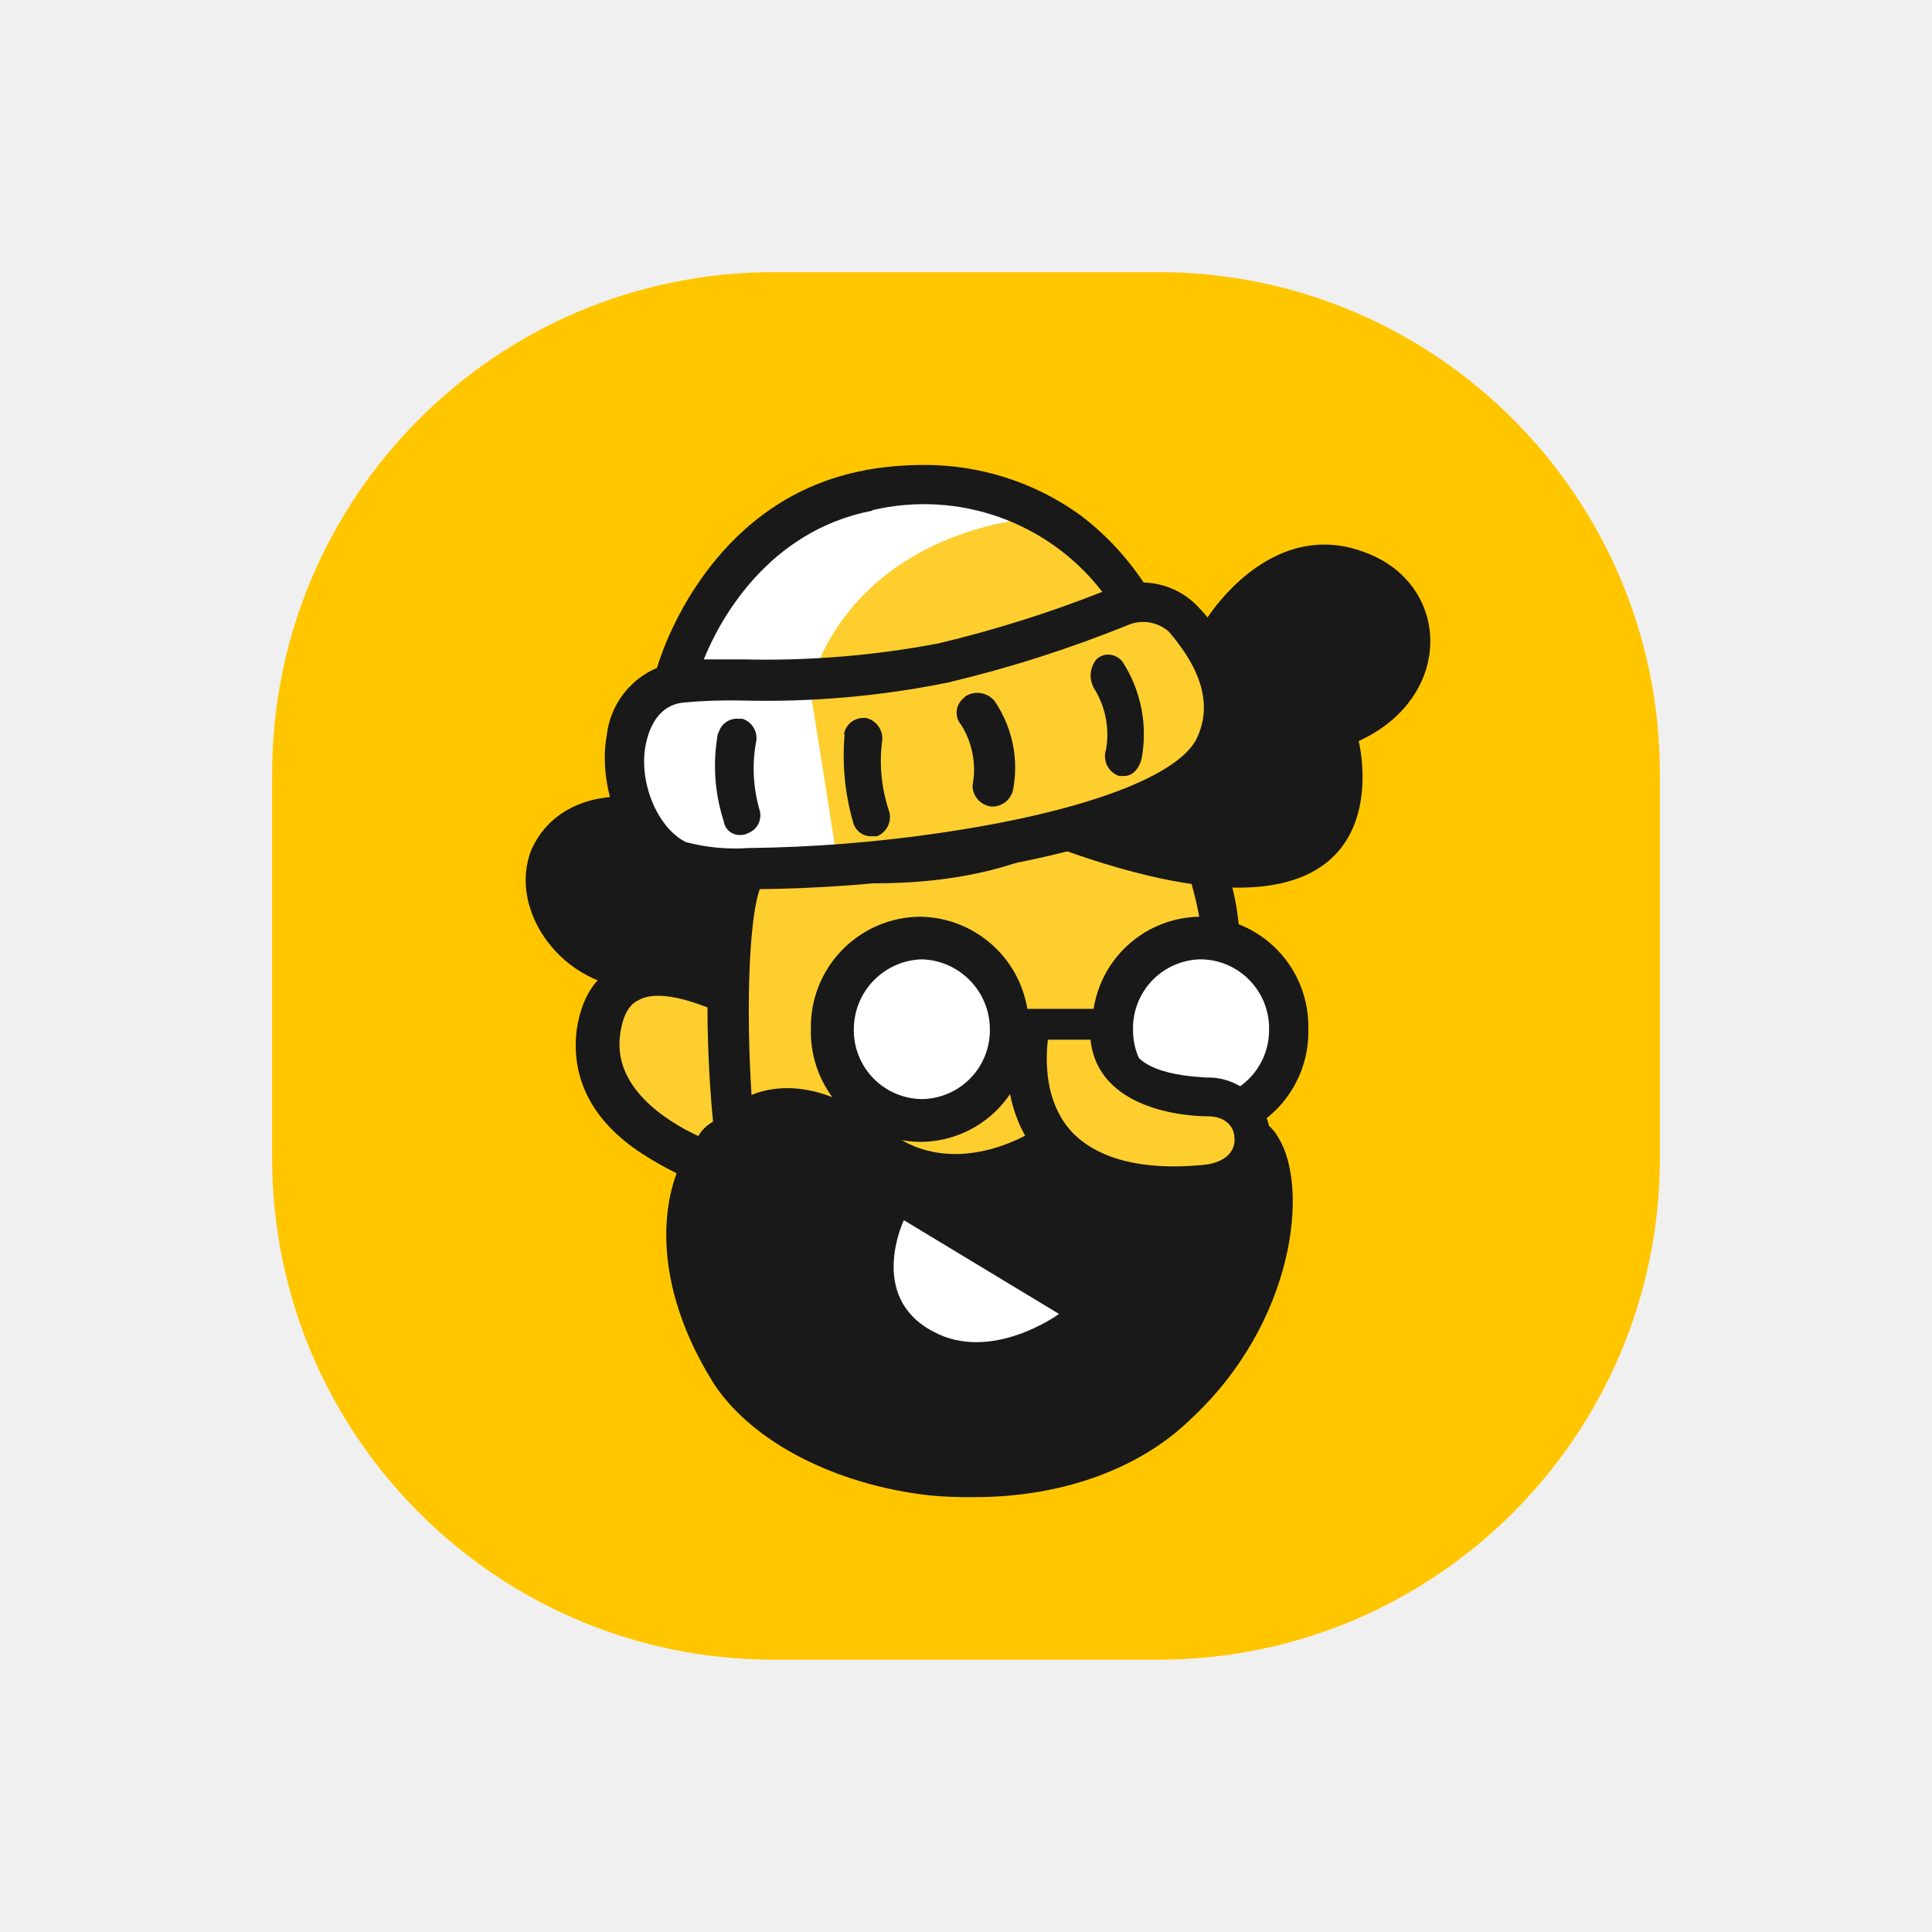
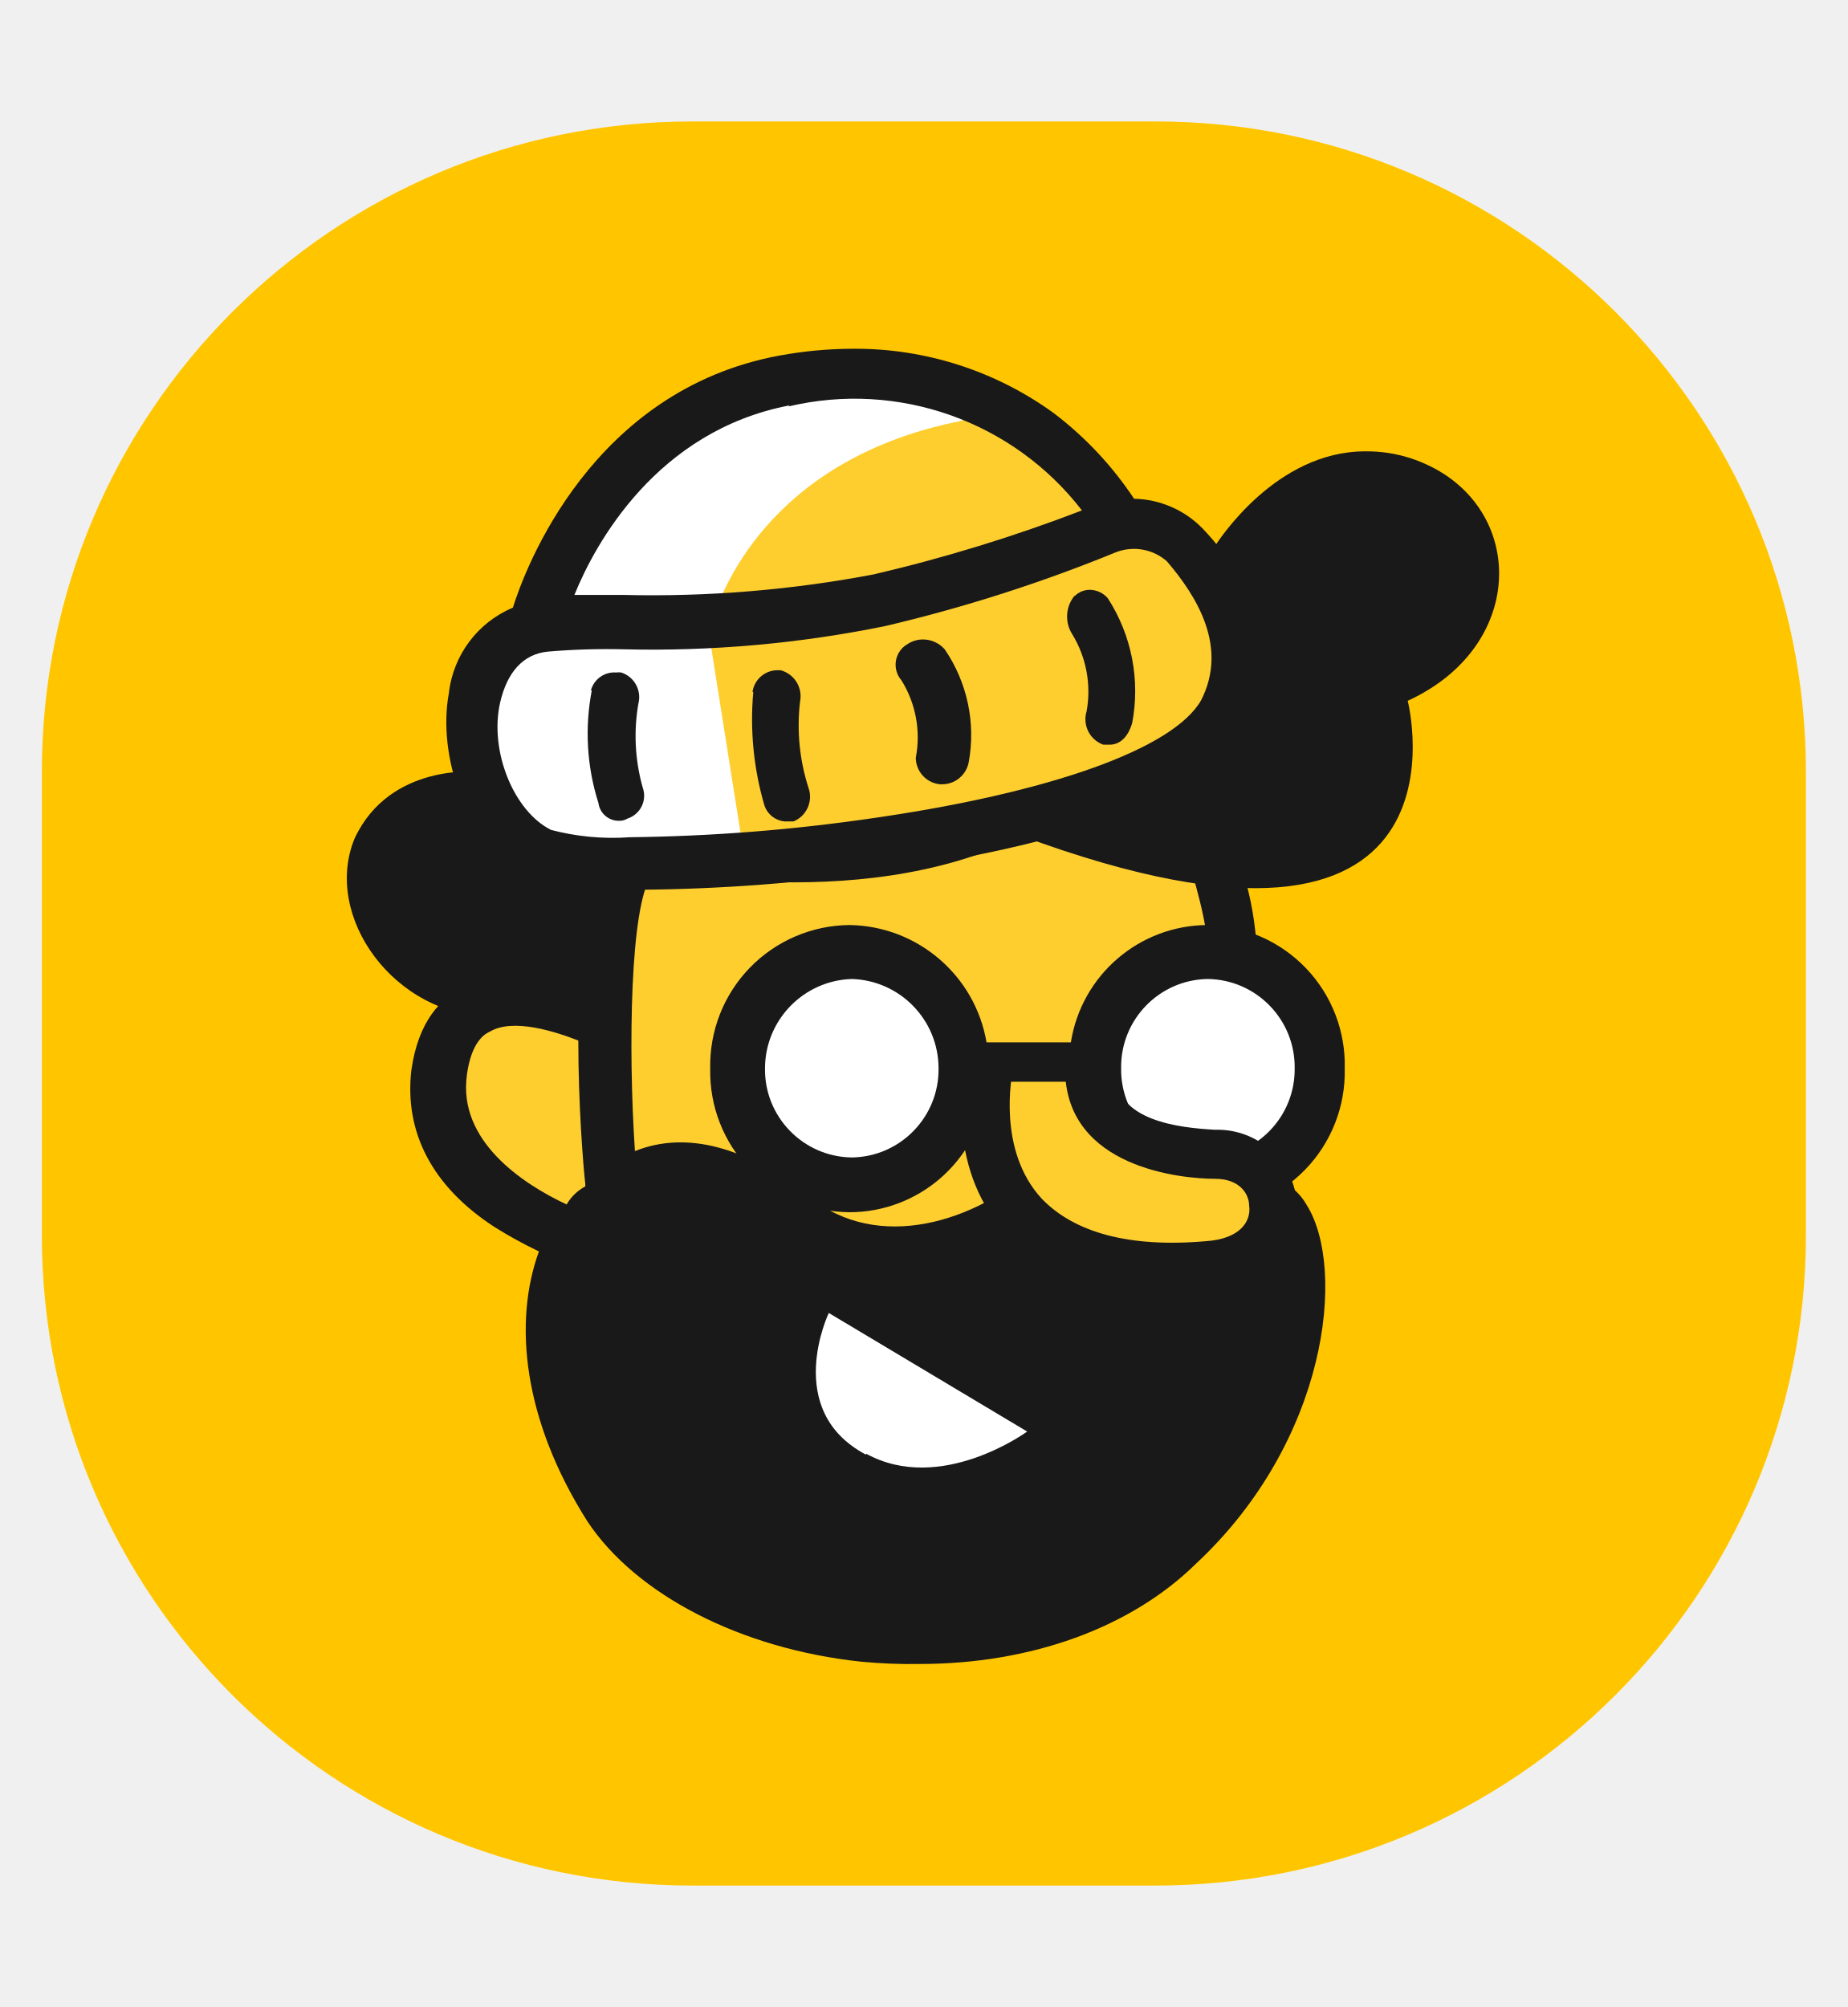
- <svg xmlns="http://www.w3.org/2000/svg" viewBox="0 0 120.13 120.13">
+ <svg xmlns="http://www.w3.org/2000/svg" viewBox="0 0 90.07 97.83">
  <defs>
-     <style>.cls-1{fill:#fff;}.cls-1,.cls-3,.cls-5,.cls-7{fill-rule:evenodd;}.cls-2{mask:url(#mask);}.cls-3{fill:#ffc600;}.cls-4{mask:url(#mask-2-2);}.cls-5{fill:#fece2f;}.cls-6{mask:url(#mask-3);}.cls-7{fill:#191919;}.cls-8{mask:url(#mask-4-2);}.cls-9{mask:url(#mask-5);}.cls-10{mask:url(#mask-6-2);}.cls-11{mask:url(#mask-7);}.cls-12{mask:url(#mask-8-2);}.cls-13{mask:url(#mask-9);}.cls-14{mask:url(#mask-10-2);}.cls-15{mask:url(#mask-11);}.cls-16{mask:url(#mask-12-2);}.cls-17{mask:url(#mask-13);}.cls-18{mask:url(#mask-14-2);}.cls-19{mask:url(#mask-15);}.cls-20{mask:url(#mask-16-2);}.cls-21{mask:url(#mask-17);}.cls-22{mask:url(#mask-18-2);}.cls-23{mask:url(#mask-19);}.cls-24{mask:url(#mask-20-2);}</style>
-     <mask id="mask" x="0" y="0" width="120.13" height="120.13" maskUnits="userSpaceOnUse">
-       <g id="mask-2">
-         <path id="path-1" class="cls-1" d="M48.12,16.92a31.2,31.2,0,0,0-31.2,31.2h0V72a31.2,31.2,0,0,0,31.2,31.2H72A31.2,31.2,0,0,0,103.21,72h0V48.12A31.2,31.2,0,0,0,72,16.92H48.12Z" />
+     <style>.cls-1{fill:#fff;}.cls-1,.cls-4,.cls-6{fill-rule:evenodd;}.cls-2{fill:#ffc600;}.cls-3{mask:url(#mask);}.cls-4{fill:#fece2f;}.cls-5{mask:url(#mask-2);}.cls-6{fill:#191919;}.cls-7{mask:url(#mask-3);}.cls-8{mask:url(#mask-4-2);}.cls-9{mask:url(#mask-5);}.cls-10{mask:url(#mask-6-2);}.cls-11{mask:url(#mask-7);}.cls-12{mask:url(#mask-8-2);}.cls-13{mask:url(#mask-9);}.cls-14{mask:url(#mask-10-2);}.cls-15{mask:url(#mask-11);}.cls-16{mask:url(#mask-12-2);}.cls-17{mask:url(#mask-13);}.cls-18{mask:url(#mask-14-2);}.cls-19{mask:url(#mask-15);}.cls-20{mask:url(#mask-16-2);}.cls-21{mask:url(#mask-17);}.cls-22{mask:url(#mask-18-2);}.cls-23{mask:url(#mask-19);}</style>
+     <mask id="mask" x="4.92" y="22.47" width="74.06" height="57.4" maskUnits="userSpaceOnUse">
+       <g id="mask-4">
+         <path id="path-3" class="cls-1" d="M30.27,41.52a98.6,98.6,0,0,1-7.33,6.79h0c-2.81,2,.79,8.88.79,8.88h0l4.4,3.29,2.25-3.07,9.8,3.84L59.9,63.33,62,57.63l-.9-12.71-1.58-5.38L52.8,39Z" />
      </g>
    </mask>
-     <mask id="mask-2-2" x="20.72" y="34.38" width="74.06" height="57.4" maskUnits="userSpaceOnUse">
-       <g id="mask-4">
-         <path id="path-3" class="cls-1" d="M46.07,53.43a98,98,0,0,1-7.33,6.8h0c-2.81,2,.79,8.88.79,8.88h0l4.39,3.29,2.26-3.07L56,73.17,75.7,75.25l2.14-5.7-.9-12.72-1.58-5.37-6.76-.55Z" />
+     <mask id="mask-2" x="3" y="24.07" width="78.59" height="73.76" maskUnits="userSpaceOnUse">
+       <g id="mask-6">
+         <path id="path-5" class="cls-1" d="M29.55,41.32c-.91,1.22-1.36,4-1.47,6.86h0c-1.47-.44-3.73-1-5.54,0h0c-1,.44-2.15,1.55-2.49,4h0c-.34,3,1,5.65,4.07,7.64h0A21.18,21.18,0,0,0,26.27,61h0c-1.25,3.44-.79,8.19,2.37,13.17h0C31,77.72,36.1,80.38,42,81h0a25.3,25.3,0,0,0,2.83.11h0c5.43,0,10.29-1.77,13.45-4.87h0c6.45-6,7.35-14.38,5.43-17.48h0a2.85,2.85,0,0,0-3.39-1.33h0c-5.77,2-8-.33-8-.44h0a1.38,1.38,0,0,0-.9-.44h0a1.32,1.32,0,0,0-.91.33h0c-2.94,2.66-7.69,4.21-11.08,1.44h0c-3.05-2.44-6-3.21-8.48-2.21h0c-.34-5.09-.22-11.95.79-13.39h0A1.25,1.25,0,0,0,31.36,41h0a1.13,1.13,0,0,0-.69-.24h0a1.49,1.49,0,0,0-1.12.57ZM22.76,52.38c.23-1.66.91-2,1.13-2.1h0c1.13-.66,3.17,0,4.3.44h0c0,3.1.23,6,.34,7h0v.11a2.34,2.34,0,0,0-.91.88h0c-2.14-1-5.31-3.1-4.86-6.31Z" />
      </g>
    </mask>
-     <mask id="mask-3" x="18.8" y="35.99" width="78.59" height="73.76" maskUnits="userSpaceOnUse">
-       <g id="mask-6">
-         <path id="path-5" class="cls-1" d="M45.35,53.24c-.91,1.21-1.36,4-1.47,6.86h0c-1.47-.45-3.73-1-5.54,0h0c-1,.44-2.15,1.55-2.49,4h0c-.34,3,1,5.64,4.07,7.63h0a19.53,19.53,0,0,0,2.15,1.22h0c-1.25,3.43-.79,8.19,2.37,13.17h0c2.38,3.54,7.46,6.19,13.34,6.86h0a25.3,25.3,0,0,0,2.83.11h0c5.43,0,10.29-1.77,13.45-4.87h0c6.45-6,7.35-14.38,5.43-17.48h0a2.85,2.85,0,0,0-3.39-1.33h0c-5.77,2-8-.33-8-.44h0a1.42,1.42,0,0,0-.9-.45h0a1.33,1.33,0,0,0-.91.34h0c-2.94,2.65-7.69,4.2-11.08,1.44h0c-3-2.44-6-3.21-8.48-2.22h0c-.34-5.09-.22-12,.79-13.38h0a1.25,1.25,0,0,0-.34-1.78h0a1.08,1.08,0,0,0-.68-.23h0a1.47,1.47,0,0,0-1.12.57ZM38.56,64.3c.23-1.66.91-2,1.13-2.1h0c1.13-.67,3.17,0,4.3.44h0c0,3.1.23,6,.34,7h0v.11a2.36,2.36,0,0,0-.91.89h0c-2.14-1-5.31-3.1-4.86-6.31Z" />
+     <mask id="mask-3" x="43" y="24.34" width="33.41" height="42.46" maskUnits="userSpaceOnUse">
+       <g id="mask-8">
+         <path id="path-7" class="cls-1" d="M58.79,41a1.3,1.3,0,0,0-.61,1.65h0c-.1.11,1.21,3.4.61,6.25h0a1.16,1.16,0,0,0,.9,1.42H60a1.1,1.1,0,0,0,1.11-1h0a15.33,15.33,0,0,0-.81-7.67h0a1,1,0,0,0-1-.74h0a1.44,1.44,0,0,0-.46.08Z" />
      </g>
    </mask>
-     <mask id="mask-4-2" x="58.79" y="36.26" width="33.41" height="42.46" maskUnits="userSpaceOnUse">
-       <g id="mask-8">
-         <path id="path-7" class="cls-1" d="M74.59,52.87A1.29,1.29,0,0,0,74,54.51h0c-.1.11,1.21,3.4.61,6.25h0a1.16,1.16,0,0,0,.9,1.43h.3a1.11,1.11,0,0,0,1.11-1h0a15.43,15.43,0,0,0-.81-7.67h0a1,1,0,0,0-1-.74h0a1.21,1.21,0,0,0-.46.08Z" />
+     <mask id="mask-4-2" x="19.53" y="29.33" width="43.07" height="44.49" maskUnits="userSpaceOnUse">
+       <g id="mask-10">
+         <path id="path-9" class="cls-1" d="M35.69,51.57a5.45,5.45,0,0,0,5.37,5.54h0a5.46,5.46,0,0,0,5.38-5.54h0A5.46,5.46,0,0,0,41.06,46h0a5.45,5.45,0,0,0-5.37,5.54Z" />
      </g>
    </mask>
-     <mask id="mask-5" x="35.33" y="41.24" width="43.07" height="44.49" maskUnits="userSpaceOnUse">
-       <g id="mask-10">
-         <path id="path-9" class="cls-1" d="M51.49,63.49A5.45,5.45,0,0,0,56.86,69h0a5.46,5.46,0,0,0,5.38-5.54h0A5.46,5.46,0,0,0,56.86,58h0a5.45,5.45,0,0,0-5.37,5.54Z" />
+     <mask id="mask-5" x="36.26" y="29.33" width="44.52" height="44.49" maskUnits="userSpaceOnUse">
+       <g id="mask-12">
+         <path id="path-11" class="cls-1" d="M53,51.57a5.54,5.54,0,0,0,5.55,5.54h0a5.54,5.54,0,0,0,5.55-5.54h0A5.54,5.54,0,0,0,58.52,46h0A5.54,5.54,0,0,0,53,51.57Z" />
      </g>
    </mask>
-     <mask id="mask-6-2" x="52.06" y="41.24" width="44.52" height="44.49" maskUnits="userSpaceOnUse">
-       <g id="mask-12">
-         <path id="path-11" class="cls-1" d="M68.77,63.49A5.54,5.54,0,0,0,74.32,69h0a5.54,5.54,0,0,0,5.55-5.54h0A5.54,5.54,0,0,0,74.32,58h0a5.54,5.54,0,0,0-5.55,5.54Z" />
+     <mask id="mask-6-2" x="17.89" y="27.84" width="64.4" height="48.45" maskUnits="userSpaceOnUse">
+       <g id="mask-14">
+         <path id="path-13" class="cls-1" d="M52.2,50.81H48.09a6.88,6.88,0,0,0-6.68-5.72h0a6.85,6.85,0,0,0-6.79,7h0a6.85,6.85,0,0,0,6.79,7h0a6.77,6.77,0,0,0,6.68-5.72h4a6.88,6.88,0,0,0,6.68,5.72h0a6.84,6.84,0,0,0,6.78-7h0a6.82,6.82,0,0,0-6.67-7h0a6.77,6.77,0,0,0-6.68,5.72Zm2.45,1.26a4.29,4.29,0,0,1,4.23-4.35h0a4.3,4.3,0,0,1,4.23,4.35h0a4.3,4.3,0,0,1-4.23,4.35h0a4.29,4.29,0,0,1-4.23-4.35Zm-17.36,0a4.37,4.37,0,0,1,4.23-4.35h0a4.36,4.36,0,0,1,4.23,4.35h0a4.29,4.29,0,0,1-4.23,4.35h0a4.29,4.29,0,0,1-4.23-4.35Z" />
      </g>
    </mask>
-     <mask id="mask-7" x="33.69" y="39.76" width="64.4" height="48.45" maskUnits="userSpaceOnUse">
-       <g id="mask-14">
-         <path id="path-13" class="cls-1" d="M68,62.73H63.88A6.85,6.85,0,0,0,57.21,57h0a6.85,6.85,0,0,0-6.79,7h0a6.84,6.84,0,0,0,6.79,7h0a6.75,6.75,0,0,0,6.67-5.71h4A6.87,6.87,0,0,0,74.57,71h0a6.83,6.83,0,0,0,6.78-7h0a6.82,6.82,0,0,0-6.67-7h0A6.77,6.77,0,0,0,68,62.73ZM70.45,64a4.28,4.28,0,0,1,4.23-4.35h0A4.29,4.29,0,0,1,78.91,64h0a4.29,4.29,0,0,1-4.23,4.34h0A4.28,4.28,0,0,1,70.45,64ZM53.09,64a4.36,4.36,0,0,1,4.23-4.35h0A4.36,4.36,0,0,1,61.55,64h0a4.28,4.28,0,0,1-4.23,4.34h0A4.28,4.28,0,0,1,53.09,64Z" />
+     <mask id="mask-7" x="22.66" y="47.68" width="44.53" height="40.16" maskUnits="userSpaceOnUse">
+       <g id="mask-16">
+         <path id="path-15" class="cls-1" d="M42.22,70.86c3.64,2,7.85-1.08,7.85-1.08h0L40.4,64s-2.28,4.75,1.82,6.91Z" />
      </g>
    </mask>
-     <mask id="mask-8-2" x="38.45" y="59.59" width="44.53" height="40.16" maskUnits="userSpaceOnUse">
-       <g id="mask-16">
-         <path id="path-15" class="cls-1" d="M58,82.78c3.64,2,7.85-1.08,7.85-1.08h0L56.2,75.87S53.92,80.62,58,82.78Z" />
+     <mask id="mask-8-2" x="30.6" y="36.2" width="49.18" height="42.35" maskUnits="userSpaceOnUse">
+       <g id="mask-18">
+         <path id="path-17" class="cls-1" d="M48,52.73S45.51,63,59.16,61.94h0c4.59-.44,4.24-5.37.46-5.59h0c-5.28-.11-6.42-2-6.42-3.62H48Z" />
      </g>
    </mask>
-     <mask id="mask-9" x="46.4" y="48.12" width="49.18" height="42.35" maskUnits="userSpaceOnUse">
-       <g id="mask-18">
-         <path id="path-17" class="cls-1" d="M63.83,64.65S61.31,75,75,73.86h0c4.59-.44,4.24-5.38.46-5.6h0c-5.28-.11-6.42-2-6.42-3.61H63.83Z" />
+     <mask id="mask-9" x="30.14" y="34.46" width="49.74" height="44.92" maskUnits="userSpaceOnUse">
+       <g id="mask-20">
+         <path id="path-19" class="cls-1" d="M47,51.83c0,.21-1,5,2,8.25h0C50.72,62,53.48,63,57,63H58.8c3.1-.32,4.43-2.39,4.43-4.23h0a3.89,3.89,0,0,0-4-3.7h0c-1.77-.1-4.87-.43-4.87-2.82h0a1.21,1.21,0,0,0-1.22-1.19h0a1.22,1.22,0,0,0-1.22,1.19h0c.11,4.67,5.65,5.21,7.31,5.21h0c1.22,0,1.66.76,1.66,1.31h0c.11.76-.44,1.62-2.1,1.73h0c-3.77.33-6.42-.43-8-2.06h0c-2.22-2.39-1.44-6.08-1.44-6.19h0a1.24,1.24,0,0,0-1-1.41h0l-.21,0h0a1.24,1.24,0,0,0-1.23,1Z" />
      </g>
    </mask>
-     <mask id="mask-10-2" x="45.94" y="46.38" width="49.74" height="44.92" maskUnits="userSpaceOnUse">
-       <g id="mask-20">
-         <path id="path-19" class="cls-1" d="M62.75,63.74c0,.22-1,5,2,8.26h0c1.77,2,4.54,2.93,8.09,2.93H74.6C77.7,74.6,79,72.54,79,70.69h0A3.88,3.88,0,0,0,75,67h0c-1.77-.11-4.87-.43-4.87-2.82h0A1.22,1.22,0,0,0,69,63h0a1.23,1.23,0,0,0-1.22,1.2h0c.11,4.67,5.65,5.21,7.31,5.21h0c1.22,0,1.66.76,1.66,1.3h0c.11.76-.44,1.63-2.1,1.74h0c-3.77.33-6.42-.43-8-2.06h0c-2.21-2.39-1.43-6.08-1.43-6.19h0a1.23,1.23,0,0,0-1-1.41h0a.75.75,0,0,0-.21,0h0a1.24,1.24,0,0,0-1.23,1Z" />
+     <mask id="mask-10-2" x="0" y="5.12" width="90.07" height="61.28" maskUnits="userSpaceOnUse">
+       <g id="mask-22">
+         <path id="path-21" class="cls-1" d="M59.22,26.57s-9.35-4.8-15.77-.11h0c-5.07-1-22.41-3.57-18.81,11.27h0a5.16,5.16,0,0,0-1.35-.11h0s-4.28-.44-6,3.24h0c-1.58,3.79,1.92,8.71,6.76,8.71h5.86l.9-7.37s10.92,2.57,19-1.45h0c22.64,8.37,18.81-6.59,18.81-6.59h0c6.09-2.79,5.75-10,.12-11.83h0A6.9,6.9,0,0,0,66.55,22h0c-4.36,0-7.13,4.33-7.33,4.62Z" />
      </g>
    </mask>
-     <mask id="mask-11" x="15.8" y="17.03" width="90.07" height="61.28" maskUnits="userSpaceOnUse">
-       <g id="mask-22">
-         <path id="path-21" class="cls-1" d="M75,38.49s-9.35-4.8-15.77-.11h0c-5.07-1-22.41-3.58-18.81,11.27h0a5.16,5.16,0,0,0-1.35-.11h0s-4.28-.45-6,3.23h0c-1.58,3.8,1.92,8.71,6.76,8.71h5.86l.9-7.36s10.92,2.56,19-1.46h0C88.31,61,84.48,46.08,84.48,46.08h0c6.09-2.79,5.75-10,.12-11.83h0a6.92,6.92,0,0,0-2.25-.39h0c-4.36,0-7.14,4.34-7.33,4.63Z" />
+     <mask id="mask-11" x="6.37" y="8.65" width="70.9" height="50.83" maskUnits="userSpaceOnUse">
+       <g id="mask-24">
+         <path id="path-23" class="cls-1" d="M55.52,26c-3.8,0-8.65,2.62-12.62,3.51h0c-5.13,1.26-16.38,2.06-17.38,2.06h0c-6.35,4.82,1.9,10,1.9,10h0l7.24.69,15.92-2.53s6.24-1.26,8.91-5.39h0c2.79-4-1-7.57-1-7.57h0a5.59,5.59,0,0,0-3-.75Z" />
      </g>
    </mask>
-     <mask id="mask-12-2" x="22.17" y="20.57" width="70.9" height="50.83" maskUnits="userSpaceOnUse">
-       <g id="mask-24">
-         <path id="path-23" class="cls-1" d="M71.32,37.86c-3.8,0-8.65,2.62-12.62,3.51h0c-5.13,1.26-16.38,2.07-17.38,2.07h0c-6.35,4.81,1.89,10,1.89,10h0l7.24.68,15.93-2.52s6.24-1.26,8.91-5.39h0c2.79-4-1-7.57-1-7.57h0a5.51,5.51,0,0,0-3-.76Z" />
+     <mask id="mask-12-2" x="10.48" y="1.97" width="59.72" height="44.75" maskUnits="userSpaceOnUse">
+       <g id="mask-26">
+         <path id="path-25" class="cls-1" d="M38.8,19.08c-10.28,2.33-11.71,10.3-11.71,10.3h0a33.64,33.64,0,0,0,14.13-.22h0a60,60,0,0,0,12.37-4.1h0a13.48,13.48,0,0,0-11.3-6.39h0a15.31,15.31,0,0,0-3.49.41Z" />
      </g>
    </mask>
-     <mask id="mask-13" x="26.28" y="13.88" width="59.72" height="44.75" maskUnits="userSpaceOnUse">
-       <g id="mask-26">
-         <path id="path-25" class="cls-1" d="M54.59,31c-10.27,2.32-11.7,10.3-11.7,10.3h0A33.64,33.64,0,0,0,57,41.08h0A60,60,0,0,0,69.39,37h0a13.48,13.48,0,0,0-11.3-6.39h0a15.45,15.45,0,0,0-3.5.41Z" />
+     <mask id="mask-13" x="17.56" y="3.13" width="54.1" height="44.56" maskUnits="userSpaceOnUse">
+       <g id="mask-28">
+         <path id="path-27" class="cls-1" d="M46.54,20.58c-9.08,1.93-11.46,8.29-11.92,10h0a33.41,33.41,0,0,0,7.15-.8h0a58.11,58.11,0,0,0,12.82-4.2h0a14.38,14.38,0,0,0-6.24-5.33h0a9.46,9.46,0,0,0-1.81.34Z" />
      </g>
    </mask>
-     <mask id="mask-14-2" x="33.36" y="15.04" width="54.1" height="44.56" maskUnits="userSpaceOnUse">
-       <g id="mask-28">
-         <path id="path-27" class="cls-1" d="M62.33,32.5c-9.07,1.93-11.45,8.28-11.91,10h0a33.36,33.36,0,0,0,7.15-.79h0a58.77,58.77,0,0,0,12.82-4.2h0a14.31,14.31,0,0,0-6.24-5.33h0a9.71,9.71,0,0,0-1.82.34Z" />
+     <mask id="mask-14-2" x="7.36" y="12.58" width="45.34" height="46.95" maskUnits="userSpaceOnUse">
+       <g id="mask-30">
+         <path id="path-29" class="cls-1" d="M23.8,35.46C22.61,44.7,36.32,42,36.32,42h0L34.58,31a13,13,0,0,0-5.08-1.24h0c-2.5,0-5.11,1.15-5.7,5.68Z" />
      </g>
    </mask>
-     <mask id="mask-15" x="23.16" y="24.5" width="45.34" height="46.95" maskUnits="userSpaceOnUse">
-       <g id="mask-30">
-         <path id="path-29" class="cls-1" d="M39.6,47.38c-1.2,9.23,12.52,6.5,12.52,6.5h0l-1.74-11a13,13,0,0,0-5.08-1.24h0c-2.5,0-5.11,1.15-5.7,5.69Z" />
+     <mask id="mask-15" x="5.01" y="0" width="73.36" height="60.38" maskUnits="userSpaceOnUse">
+       <g id="mask-32">
+         <path id="path-31" class="cls-1" d="M38,17.33c-9.16,1.69-12.4,10.37-13,12.29h0a5.14,5.14,0,0,0-3.12,4.17h0c-.56,3,.78,7.33,3.9,8.91h0a14.71,14.71,0,0,0,5.36.67h0A86.55,86.55,0,0,0,43,42.47h0c6.92-1,15.63-3,17.75-7h0c1.57-3.16.79-6.65-2.12-9.7h0a4.81,4.81,0,0,0-3.35-1.46h0a17.1,17.1,0,0,0-3.91-4.17h0A16.47,16.47,0,0,0,41.57,17h0a19.82,19.82,0,0,0-3.56.33Zm.44,2.48a14,14,0,0,1,14.3,5.07h0A77.07,77.07,0,0,1,42.58,28h0a57.87,57.87,0,0,1-12.17,1H28c1-2.48,4-8,10.49-9.24ZM26.84,40.44c-1.79-.9-3-3.83-2.46-6.2h0c.34-1.47,1.12-2.37,2.35-2.48h0a34.15,34.15,0,0,1,3.68-.11h0a57,57,0,0,0,12.73-1.13h0a75,75,0,0,0,11.28-3.61h0a2.43,2.43,0,0,1,2.46.45h0c1.45,1.69,3,4.17,1.67,6.77h0c-1.34,2.37-7.37,4.51-16,5.75h0a88.59,88.59,0,0,1-11.84.93h0a11.8,11.8,0,0,1-3.9-.37Z" />
      </g>
    </mask>
-     <mask id="mask-16-2" x="20.81" y="11.92" width="73.36" height="60.38" maskUnits="userSpaceOnUse">
-       <g id="mask-32">
-         <path id="path-31" class="cls-1" d="M53.8,29.24c-9.15,1.69-12.39,10.38-12.95,12.29h0a5.17,5.17,0,0,0-3.12,4.18h0c-.56,3,.78,7.33,3.9,8.9h0a14.44,14.44,0,0,0,5.36.68h0a88.29,88.29,0,0,0,11.84-.9h0c6.92-1,15.63-3,17.75-7h0c1.57-3.16.79-6.66-2.12-9.7h0a4.82,4.82,0,0,0-3.35-1.47h0a17.29,17.29,0,0,0-3.91-4.17h0a16.54,16.54,0,0,0-9.83-3.14h0a20.92,20.92,0,0,0-3.57.32Zm.45,2.48A14,14,0,0,1,68.54,36.8h0A75.12,75.12,0,0,1,58.38,40h0a57.3,57.3,0,0,1-12.17,1H43.76c1-2.48,4-8,10.49-9.25ZM42.64,52.36c-1.79-.9-3-3.83-2.46-6.2h0c.34-1.47,1.12-2.37,2.35-2.48h0a31.32,31.32,0,0,1,3.68-.12h0a57,57,0,0,0,12.73-1.12h0a77.4,77.4,0,0,0,11.28-3.61h0a2.41,2.41,0,0,1,2.46.45h0c1.45,1.69,3,4.17,1.67,6.76h0C73,48.41,67,50.55,58.38,51.8h0a88.59,88.59,0,0,1-11.84.93h0a12.06,12.06,0,0,1-3.9-.37Z" />
+     <mask id="mask-16-2" x="26.02" y="14.89" width="38.93" height="39.62" maskUnits="userSpaceOnUse">
+       <g id="mask-34">
+         <path id="path-33" class="cls-1" d="M44.18,31.43a1.16,1.16,0,0,0-.24,1.73h0a5.26,5.26,0,0,1,.7,3.78h0a1.31,1.31,0,0,0,1.18,1.29h.11a1.32,1.32,0,0,0,1.29-1.07h0a7.39,7.39,0,0,0-1.17-5.51h0A1.41,1.41,0,0,0,45,31.17h0a1.35,1.35,0,0,0-.81.26Z" />
      </g>
    </mask>
-     <mask id="mask-17" x="41.82" y="26.81" width="38.93" height="39.62" maskUnits="userSpaceOnUse">
-       <g id="mask-34">
-         <path id="path-33" class="cls-1" d="M60,43.35a1.16,1.16,0,0,0-.23,1.73h0a5.23,5.23,0,0,1,.7,3.77h0a1.32,1.32,0,0,0,1.18,1.3h.11A1.32,1.32,0,0,0,63,49.07h0a7.36,7.36,0,0,0-1.17-5.5h0a1.4,1.4,0,0,0-1.06-.49h0a1.39,1.39,0,0,0-.82.27Z" />
+     <mask id="mask-17" x="36.9" y="11.12" width="33.56" height="42.81" maskUnits="userSpaceOnUse">
+       <g id="mask-36">
+         <path id="path-35" class="cls-1" d="M52.37,29.05a1.6,1.6,0,0,0-.1,1.87h0a5.37,5.37,0,0,1,.7,3.74h0a1.32,1.32,0,0,0,.81,1.64h.3c.5,0,.9-.35,1.11-1.06h0A8.34,8.34,0,0,0,54,29.16h0a1.18,1.18,0,0,0-.87-.41h0a1.05,1.05,0,0,0-.74.3Z" />
      </g>
    </mask>
-     <mask id="mask-18-2" x="52.7" y="23.03" width="33.56" height="42.81" maskUnits="userSpaceOnUse">
-       <g id="mask-36">
-         <path id="path-35" class="cls-1" d="M68.17,41a1.6,1.6,0,0,0-.1,1.87h0a5.39,5.39,0,0,1,.7,3.75h0a1.3,1.3,0,0,0,.81,1.63h.3c.5,0,.9-.35,1.1-1.05h0a8.3,8.3,0,0,0-1.2-6.08h0a1.19,1.19,0,0,0-.88-.42h0a1.09,1.09,0,0,0-.73.3Z" />
+     <mask id="mask-18-2" x="20.79" y="15.02" width="34.6" height="42.65" maskUnits="userSpaceOnUse">
+       <g id="mask-38">
+         <path id="path-37" class="cls-1" d="M36.72,33.72a14.94,14.94,0,0,0,.53,5.5h0a1.15,1.15,0,0,0,1,.82h.43a1.3,1.3,0,0,0,.73-1.64h0A9.92,9.92,0,0,1,39,34.19h0a1.31,1.31,0,0,0-.95-1.52h0l-.19,0h0a1.23,1.23,0,0,0-1.18,1.07Z" />
      </g>
    </mask>
-     <mask id="mask-19" x="36.59" y="26.94" width="34.6" height="42.65" maskUnits="userSpaceOnUse">
-       <g id="mask-38">
-         <path id="path-37" class="cls-1" d="M52.52,45.64a14.94,14.94,0,0,0,.53,5.5h0A1.15,1.15,0,0,0,54.1,52h.42a1.28,1.28,0,0,0,.74-1.63h0a9.74,9.74,0,0,1-.42-4.21h0a1.31,1.31,0,0,0-1-1.52h0l-.19,0h0a1.22,1.22,0,0,0-1.18,1.07Z" />
-       </g>
-     </mask>
-     <mask id="mask-20-2" x="28.57" y="28.4" width="34.54" height="39.8" maskUnits="userSpaceOnUse">
+     <mask id="mask-19" x="12.77" y="16.48" width="34.54" height="39.8" maskUnits="userSpaceOnUse">
      <g id="mask-40">
-         <path id="path-39" class="cls-1" d="M44.65,45.55A11.18,11.18,0,0,0,45,51.06h0a1,1,0,0,0,1.05.86h0a.82.82,0,0,0,.42-.1h0a1.18,1.18,0,0,0,.74-1.52h0A9.24,9.24,0,0,1,47,46.2h0a1.26,1.26,0,0,0-.84-1.51h0l-.25,0h0a1.18,1.18,0,0,0-1.23.88Z" />
+         <path id="path-39" class="cls-1" d="M28.85,33.64a11.14,11.14,0,0,0,.32,5.5h0a1,1,0,0,0,1,.87h0a.76.76,0,0,0,.42-.11h0a1.17,1.17,0,0,0,.74-1.51h0a9.23,9.23,0,0,1-.21-4.1h0a1.26,1.26,0,0,0-.84-1.51h0a1,1,0,0,0-.25,0h0a1.18,1.18,0,0,0-1.23.89Z" />
      </g>
    </mask>
  </defs>
  <g id="Layer_2" data-name="Layer 2">
    <g id="Layer_1-2" data-name="Layer 1">
+       <rect class="cls-2" x="2.04" y="5.92" width="85.99" height="85.99" rx="31.7" />
      <g id="Group">
-         <g class="cls-2">
-           <polygon id="Fill-1" class="cls-3" points="0 120.13 120.13 120.13 120.13 0 0 0 0 120.13" />
+         <g class="cls-3">
+           <polygon id="Fill-4" class="cls-4" points="4.92 79.86 78.98 79.86 78.98 22.47 4.92 22.47 4.92 79.86" />
        </g>
-         <g class="cls-4">
-           <polygon id="Fill-4" class="cls-5" points="20.72 91.78 94.78 91.78 94.78 34.38 20.72 34.38 20.72 91.78" />
+         <g class="cls-5">
+           <polygon id="Fill-7" class="cls-6" points="3 97.83 81.59 97.83 81.59 24.07 3 24.07 3 97.83" />
        </g>
-         <g class="cls-6">
-           <polygon id="Fill-7" class="cls-7" points="18.8 109.75 97.39 109.75 97.39 35.99 18.8 35.99 18.8 109.75" />
+         <g class="cls-7">
+           <polygon id="Fill-10" class="cls-6" points="43 66.8 76.41 66.8 76.41 24.34 43 24.34 43 66.8" />
        </g>
        <g class="cls-8">
-           <polygon id="Fill-10" class="cls-7" points="58.8 78.72 92.21 78.72 92.21 36.26 58.8 36.26 58.8 78.72" />
+           <polygon id="Fill-13" class="cls-1" points="19.53 73.81 62.6 73.81 62.6 29.33 19.53 29.33 19.53 73.81" />
        </g>
        <g class="cls-9">
-           <polygon id="Fill-13" class="cls-1" points="35.33 85.73 78.4 85.73 78.4 41.24 35.33 41.24 35.33 85.73" />
+           <polygon id="Fill-16" class="cls-1" points="36.26 73.81 80.78 73.81 80.78 29.33 36.26 29.33 36.26 73.81" />
        </g>
        <g class="cls-10">
-           <polygon id="Fill-16" class="cls-1" points="52.06 85.73 96.58 85.73 96.58 41.24 52.06 41.24 52.06 85.73" />
+           <polygon id="Fill-19" class="cls-6" points="17.89 76.3 82.29 76.3 82.29 27.84 17.89 27.84 17.89 76.3" />
        </g>
        <g class="cls-11">
-           <polygon id="Fill-19" class="cls-7" points="33.69 88.21 98.08 88.21 98.08 39.76 33.69 39.76 33.69 88.21" />
+           <polygon id="Fill-22" class="cls-1" points="22.66 87.83 67.19 87.83 67.19 47.68 22.66 47.68 22.66 87.83" />
        </g>
        <g class="cls-12">
-           <polygon id="Fill-22" class="cls-1" points="38.45 99.75 82.98 99.75 82.98 59.59 38.45 59.59 38.45 99.75" />
+           <polygon id="Fill-25" class="cls-4" points="30.6 78.55 79.78 78.55 79.78 36.2 30.6 36.2 30.6 78.55" />
        </g>
        <g class="cls-13">
-           <polygon id="Fill-25" class="cls-5" points="46.4 90.47 95.58 90.47 95.58 48.12 46.4 48.12 46.4 90.47" />
+           <polygon id="Fill-28" class="cls-6" points="30.14 79.38 79.88 79.38 79.88 34.46 30.14 34.46 30.14 79.38" />
        </g>
        <g class="cls-14">
-           <polygon id="Fill-28" class="cls-7" points="45.94 91.3 95.68 91.3 95.68 46.38 45.94 46.38 45.94 91.3" />
+           <polygon id="Fill-31" class="cls-6" points="0 66.4 90.07 66.4 90.07 5.12 0 5.12 0 66.4" />
        </g>
        <g class="cls-15">
-           <polygon id="Fill-31" class="cls-7" points="15.8 78.31 105.87 78.31 105.87 17.04 15.8 17.04 15.8 78.31" />
+           <polygon id="Fill-34" class="cls-4" points="6.37 59.48 77.27 59.48 77.27 8.65 6.37 8.65 6.37 59.48" />
        </g>
        <g class="cls-16">
-           <polygon id="Fill-34" class="cls-5" points="22.17 71.4 93.07 71.4 93.07 20.57 22.17 20.57 22.17 71.4" />
+           <polygon id="Fill-37" class="cls-1" points="10.48 46.72 70.2 46.72 70.2 1.97 10.48 1.97 10.48 46.72" />
        </g>
        <g class="cls-17">
-           <polygon id="Fill-37" class="cls-1" points="26.28 58.63 86 58.63 86 13.88 26.28 13.88 26.28 58.63" />
+           <polygon id="Fill-40" class="cls-4" points="17.56 47.68 71.66 47.68 71.66 3.13 17.56 3.13 17.56 47.68" />
        </g>
        <g class="cls-18">
-           <polygon id="Fill-40" class="cls-5" points="33.36 59.6 87.45 59.6 87.45 15.04 33.36 15.04 33.36 59.6" />
+           <polygon id="Fill-43" class="cls-1" points="7.36 59.53 52.7 59.53 52.7 12.58 7.36 12.58 7.36 59.53" />
        </g>
        <g class="cls-19">
-           <polygon id="Fill-43" class="cls-1" points="23.16 71.45 68.5 71.45 68.5 24.5 23.16 24.5 23.16 71.45" />
+           <polygon id="Fill-46" class="cls-6" points="5.01 60.38 78.37 60.38 78.37 0 5.01 0 5.01 60.38" />
        </g>
        <g class="cls-20">
-           <polygon id="Fill-46" class="cls-7" points="20.81 72.29 94.17 72.29 94.17 11.92 20.81 11.92 20.81 72.29" />
+           <polygon id="Fill-49" class="cls-6" points="26.02 54.51 64.94 54.51 64.94 14.89 26.02 14.89 26.02 54.51" />
        </g>
        <g class="cls-21">
-           <polygon id="Fill-49" class="cls-7" points="41.82 66.43 80.74 66.43 80.74 26.81 41.82 26.81 41.82 66.43" />
+           <polygon id="Fill-52" class="cls-6" points="36.9 53.93 70.46 53.93 70.46 11.12 36.9 11.12 36.9 53.93" />
        </g>
        <g class="cls-22">
-           <polygon id="Fill-52" class="cls-7" points="52.7 65.84 86.26 65.84 86.26 23.03 52.7 23.03 52.7 65.84" />
+           <polygon id="Fill-55" class="cls-6" points="20.79 57.67 55.4 57.67 55.4 15.02 20.79 15.02 20.79 57.67" />
        </g>
        <g class="cls-23">
-           <polygon id="Fill-55" class="cls-7" points="36.59 69.59 71.2 69.59 71.2 26.94 36.59 26.94 36.59 69.59" />
-         </g>
-         <g class="cls-24">
-           <polygon id="Fill-58" class="cls-7" points="28.57 68.2 63.12 68.2 63.12 28.39 28.57 28.39 28.57 68.2" />
+           <polygon id="Fill-58" class="cls-6" points="12.78 56.28 47.32 56.28 47.32 16.48 12.78 16.48 12.78 56.28" />
        </g>
      </g>
    </g>
  </g>
</svg>
